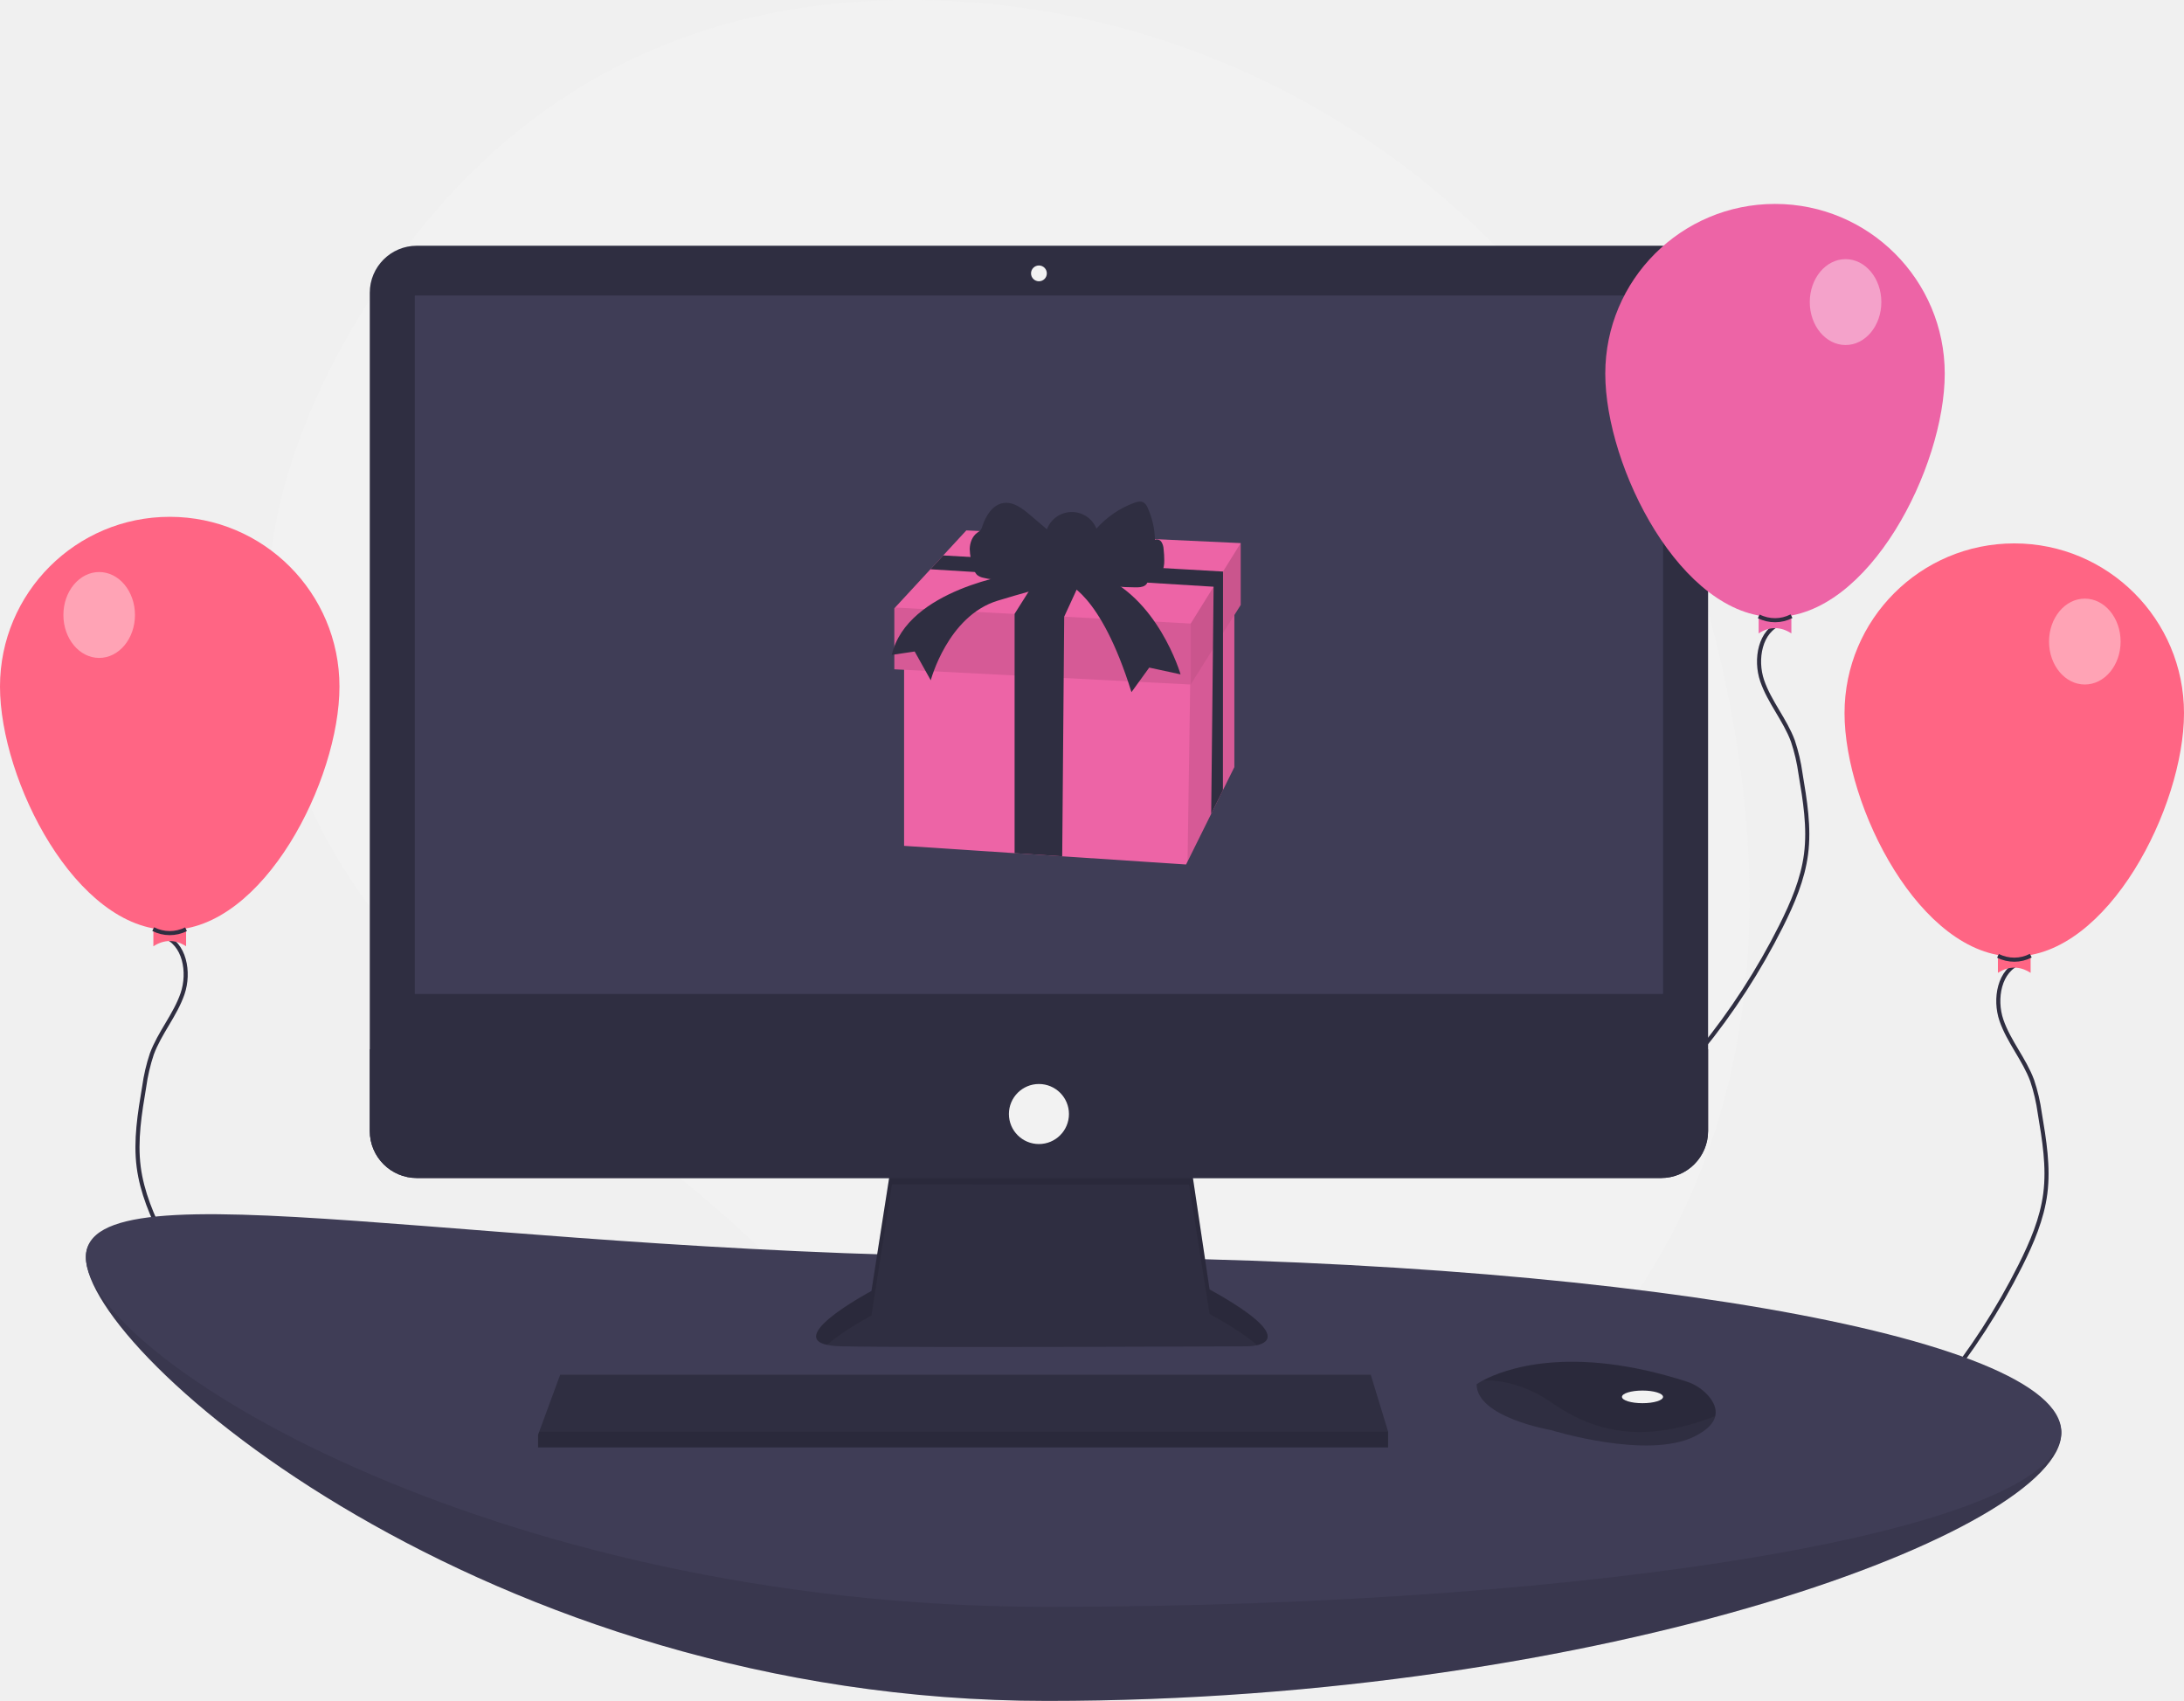
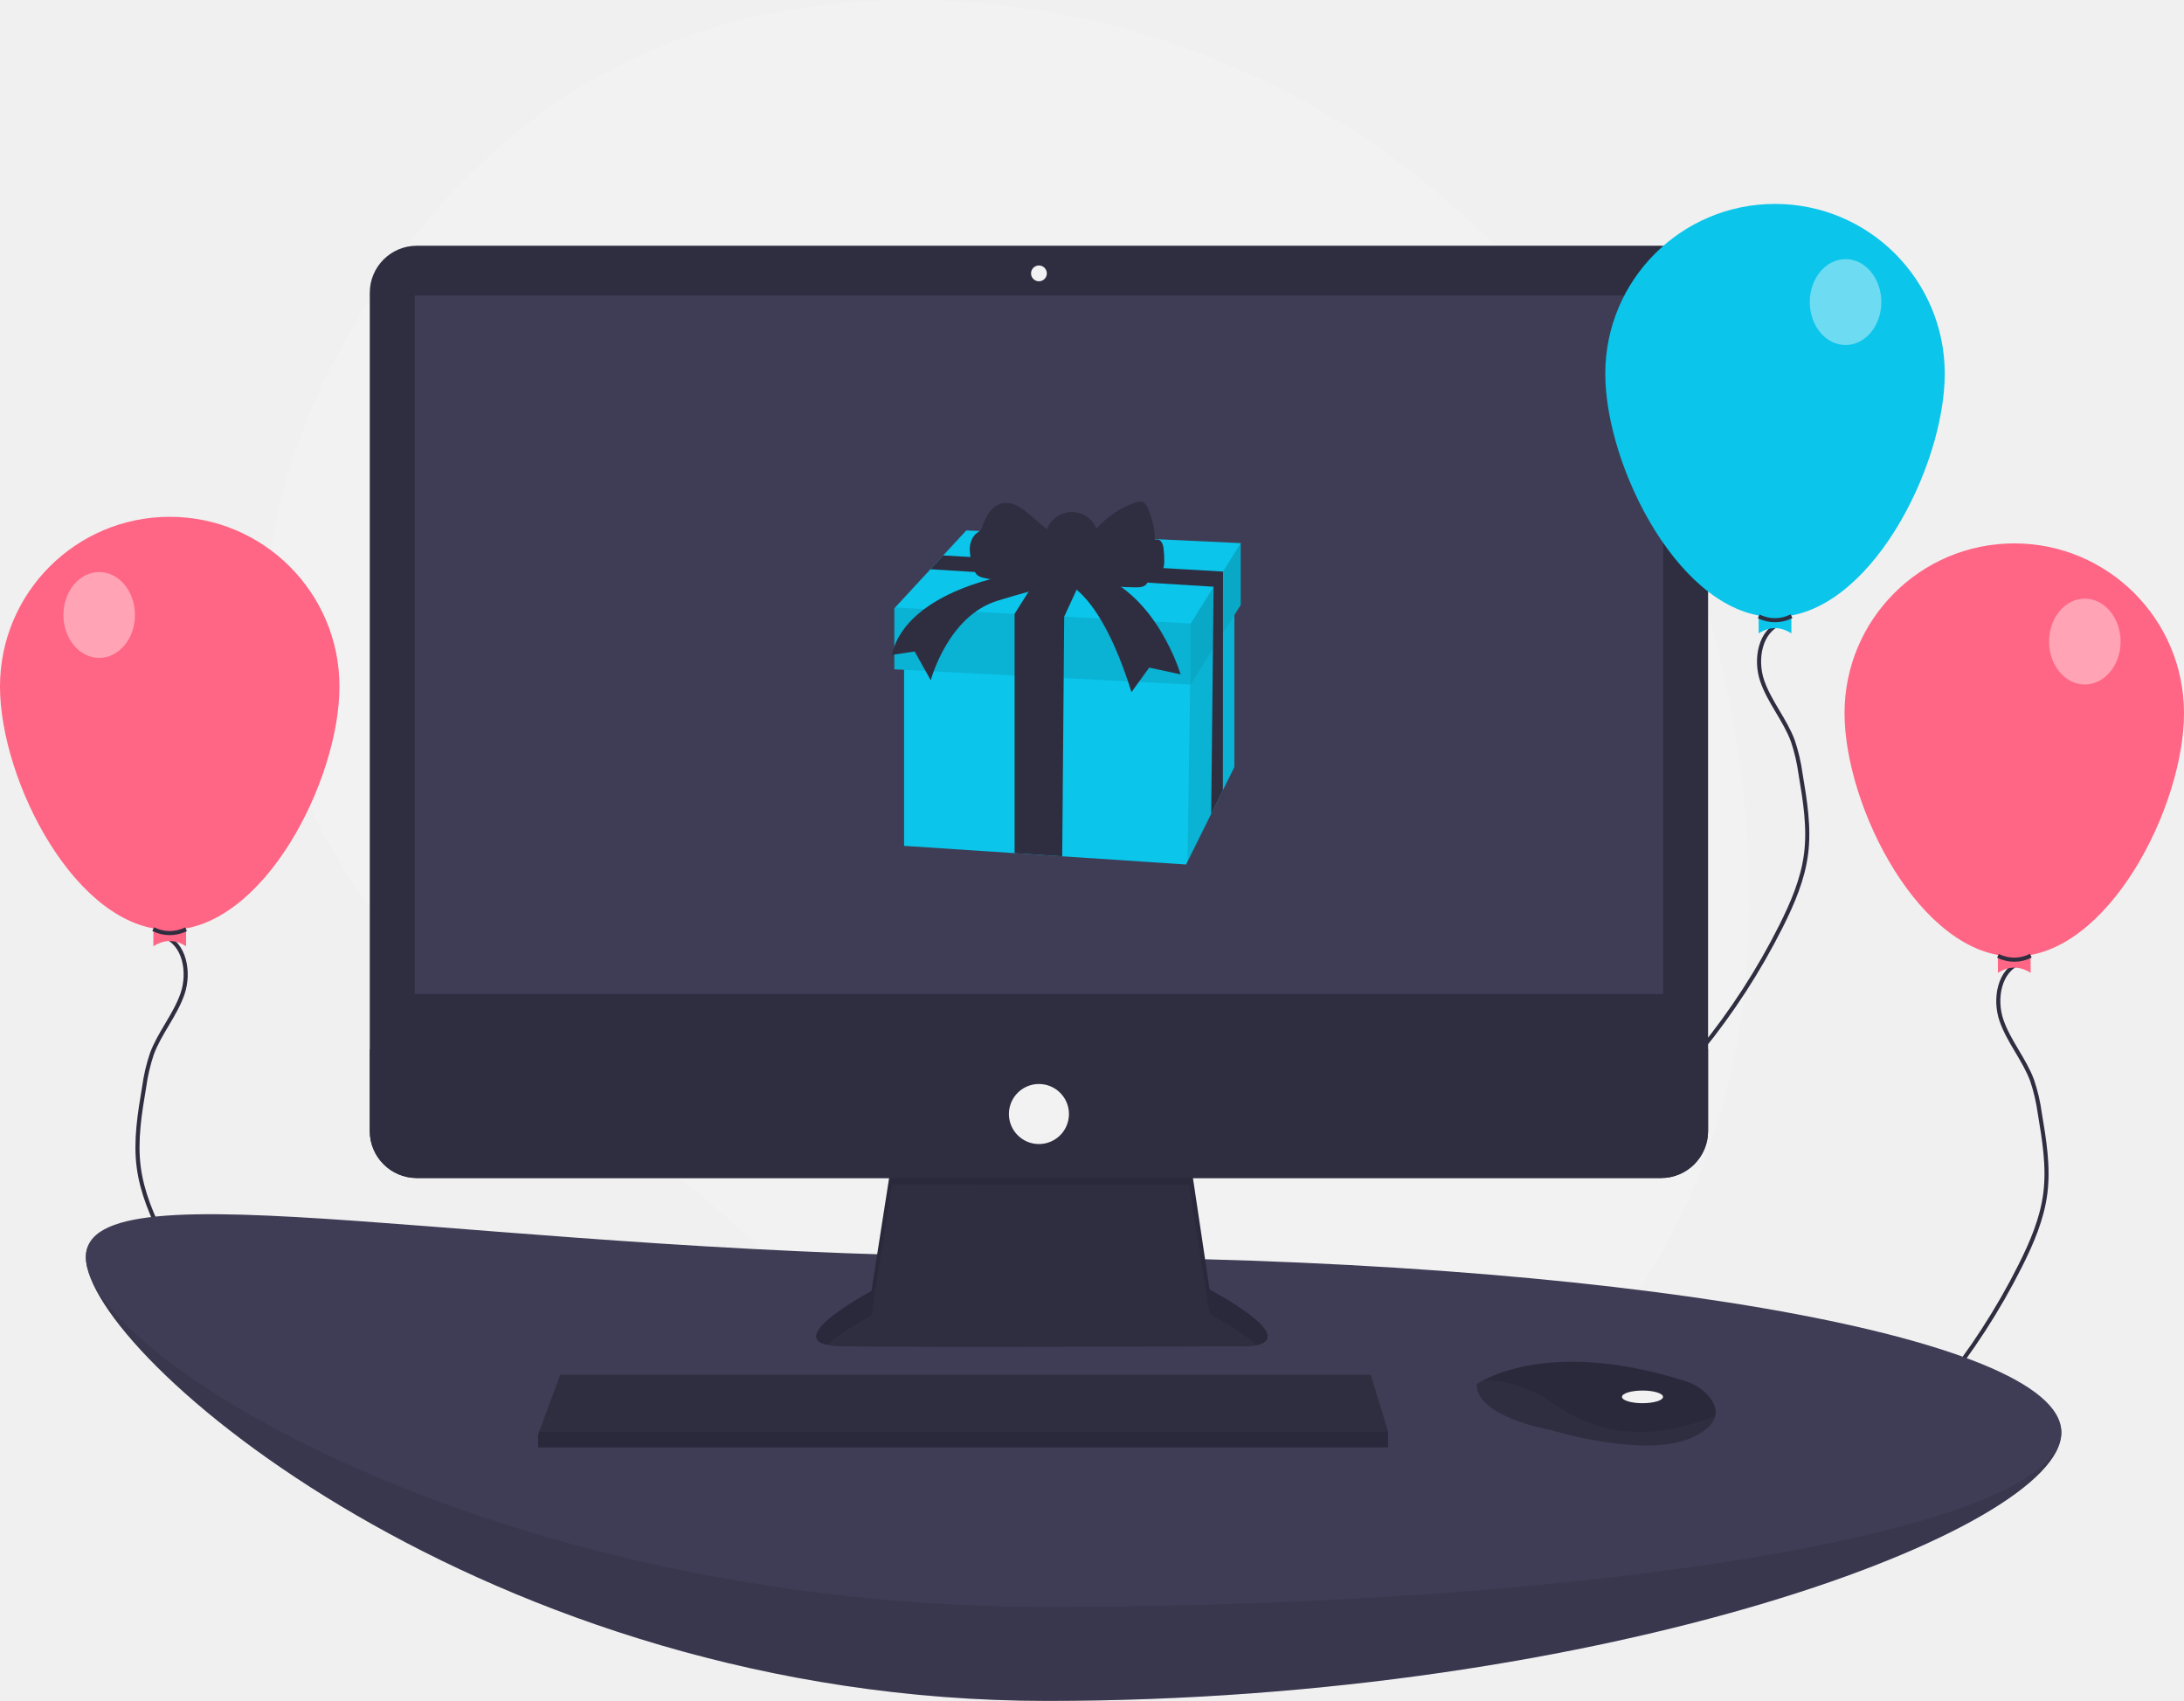
<svg xmlns="http://www.w3.org/2000/svg" id="f38ee091-c82c-4da1-851f-4c077abd9110" data-name="Layer 1" width="1068" height="831.714" viewBox="0 0 1068 831.714">
  <path d="M904.085,343.53C859.168,166.908,703.968,39.412,521.796,34.299,425.488,31.595,324.144,63.536,250.359,175.31c-131.9,199.808,8.106,337.882,105.713,403.492a610.758,610.758,0,0,1,126.241,113.465c65.931,78.238,192.767,175.459,343.823,23.128C935.622,604.986,934.003,461.177,904.085,343.53Z" transform="translate(-66 -34.14287)" fill="#f2f2f2" />
  <path d="M1134,382.857c0,45.84-37.16,119-83,119s-83-73.16-83-119a83,83,0,1,1,166,0Z" transform="translate(-66 -34.14287)" fill="#ff6584" />
  <path d="M1054.074,504.809c-10.43,3.591-12.928,17.815-9.34,28.247s11.186,19.085,15.01,29.432a88.199,88.199,0,0,1,3.741,16.041c2.184,12.981,4.374,26.19,2.691,39.246-1.596,12.385-6.614,24.061-12.212,35.223a329.511,329.511,0,0,1-39.323,60.691" transform="translate(-66 -34.14287)" fill="none" stroke="#2f2e41" stroke-width="2" />
  <path d="M1059,509.857q-8-5.134-16,0v-16h16Z" transform="translate(-66 -34.14287)" fill="#ff6584" />
  <path d="M1043.042,501.518a17.6,17.6,0,0,0,16.029-.066" transform="translate(-66 -34.14287)" fill="none" stroke="#2f2e41" stroke-width="2" />
  <ellipse cx="1019.5" cy="313.714" rx="17.5" ry="21" fill="#fff" opacity="0.4" />
  <path d="M66,369.857c0,45.84,37.16,119,83,119s83-73.16,83-119a83,83,0,0,0-166,0Z" transform="translate(-66 -34.14287)" fill="#ff6584" />
  <path d="M145.926,491.809c10.43,3.591,12.928,17.815,9.34,28.247s-11.186,19.085-15.01,29.432a88.199,88.199,0,0,0-3.741,16.041c-2.184,12.981-4.374,26.19-2.691,39.246,1.596,12.385,6.614,24.061,12.212,35.223a329.511,329.511,0,0,0,39.323,60.691" transform="translate(-66 -34.14287)" fill="none" stroke="#2f2e41" stroke-width="2" />
  <path d="M141,496.857q8-5.134,16,0v-16H141Z" transform="translate(-66 -34.14287)" fill="#ff6584" />
  <path d="M156.958,488.518a17.6,17.6,0,0,1-16.029-.066" transform="translate(-66 -34.14287)" fill="none" stroke="#2f2e41" stroke-width="2" />
  <ellipse cx="48.5" cy="300.714" rx="17.5" ry="21" fill="#fff" opacity="0.4" />
  <path d="M1074,734.857c0,47.22-222.067,131-496,131s-470-169.78-470-217,196.067,46,470,46S1074,687.637,1074,734.857Z" transform="translate(-66 -34.14287)" fill="#3f3d56" />
  <path d="M1074,734.857c0,47.22-222.067,131-496,131s-470-169.78-470-217,196.067,46,470,46S1074,687.637,1074,734.857Z" transform="translate(-66 -34.14287)" opacity="0.1" />
  <path d="M1074,734.357c0,47.22-222.067,85.5-496,85.5s-470-123.78-470-171,196.067,0,470,0S1074,687.137,1074,734.357Z" transform="translate(-66 -34.14287)" fill="#3f3d56" />
  <path d="M502.19,601.288,492.146,665.42s-49.451,26.271-14.681,27.043,198.575,0,198.575,0,31.679,0-18.544-27.816l-10.045-67.222Z" transform="translate(-66 -34.14287)" fill="#2f2e41" />
  <path d="M470.47,691.767c7.897-7.026,21.675-14.347,21.675-14.347l10.045-64.131,145.261.137,10.045,63.222c11.712,6.487,18.967,11.459,23.211,15.273,6.45-1.472,13.5-6.941-23.211-27.273L647.452,597.425l-145.261,3.863-10.045,64.131S450.592,687.498,470.47,691.767Z" transform="translate(-66 -34.14287)" opacity="0.1" />
  <rect x="180.824" y="120.158" width="654.449" height="455.874" rx="23.01" fill="#2f2e41" />
  <rect x="202.845" y="144.497" width="610.407" height="341.519" fill="#3f3d56" />
  <circle cx="508.048" cy="133.679" r="3.863" fill="#f2f2f2" />
  <path d="M901.273,547.202V587.164a23.007,23.007,0,0,1-23.01,23.01H269.834a23.007,23.007,0,0,1-23.01-23.01V547.202Z" transform="translate(-66 -34.14287)" fill="#2f2e41" />
  <polygon points="678.808 700.044 678.808 707.771 263.113 707.771 263.113 701.59 263.685 700.044 273.93 672.228 670.308 672.228 678.808 700.044" fill="#2f2e41" />
  <path d="M904.781,726.623c-.757,3.237-3.616,6.653-10.076,9.882-23.18,11.59-70.313-3.091-70.313-3.091s-36.315-6.181-36.315-22.407a28.976,28.976,0,0,1,3.183-1.893c9.746-5.156,42.059-17.878,99.353.539a23.895,23.895,0,0,1,10.891,7.137C903.826,719.508,905.646,722.955,904.781,726.623Z" transform="translate(-66 -34.14287)" fill="#2f2e41" />
  <path d="M904.781,726.623c-28.372,10.871-53.662,11.683-79.616-6.344-13.089-9.087-24.98-11.335-33.905-11.165,9.746-5.156,42.059-17.878,99.353.539a23.895,23.895,0,0,1,10.891,7.137C903.826,719.508,905.646,722.955,904.781,726.623Z" transform="translate(-66 -34.14287)" opacity="0.1" />
  <ellipse cx="803.207" cy="683.046" rx="10.045" ry="3.091" fill="#f2f2f2" />
  <circle cx="508.048" cy="544.738" r="14.681" fill="#f2f2f2" />
  <polygon points="678.808 700.044 678.808 707.771 263.113 707.771 263.113 701.59 263.685 700.044 678.808 700.044" opacity="0.1" />
  <path d="M937.074,338.809c-10.43,3.591-12.928,17.815-9.34,28.247s11.186,19.085,15.01,29.432a88.199,88.199,0,0,1,3.741,16.041c2.184,12.981,4.374,26.19,2.691,39.246-1.596,12.385-6.614,24.061-12.212,35.223a329.511,329.511,0,0,1-39.323,60.691" transform="translate(-66 -34.14287)" fill="none" stroke="#2f2e41" stroke-width="2" />
-   <path d="M1017,216.857c0,45.84-37.16,119-83,119s-83-73.16-83-119a83,83,0,0,1,166,0Z" transform="translate(-66 -34.14287)" fill="#ed64a6" />
-   <path d="M942,343.857q-8-5.134-16,0v-16h16Z" transform="translate(-66 -34.14287)" fill="#ed64a6" />
+   <path d="M1017,216.857c0,45.84-37.16,119-83,119s-83-73.16-83-119a83,83,0,0,1,166,0Z" transform="translate(-66 -34.14287)" fill="#0bc5ea" />
+   <path d="M942,343.857q-8-5.134-16,0v-16h16Z" transform="translate(-66 -34.14287)" fill="#0bc5ea" />
  <path d="M926.042,335.518a17.6,17.6,0,0,0,16.029-.066" transform="translate(-66 -34.14287)" fill="none" stroke="#2f2e41" stroke-width="2" />
  <ellipse cx="902.5" cy="147.714" rx="17.5" ry="21" fill="#fff" opacity="0.4" />
-   <polygon points="603.607 288.552 603.607 375.098 580.728 421.257 580.728 421.262 580.003 422.719 519.433 418.719 496.149 417.179 442.109 413.609 442.109 310.085 496.149 311.609 520.315 312.292 581.453 314.019 603.607 288.552" fill="#ed64a6" />
+   <polygon points="603.607 288.552 603.607 375.098 580.728 421.257 580.728 421.262 580.003 422.719 519.433 418.719 496.149 417.179 442.109 413.609 442.109 310.085 496.149 311.609 520.315 312.292 581.453 314.019 603.607 288.552" fill="#0bc5ea" />
  <polygon points="603.607 293.658 603.607 375.098 598.017 386.374 598.017 386.378 592.285 397.936 592.285 397.94 580.728 421.257 582.02 334.711 582.281 317.253 593.271 305.095 593.271 305.091 598.062 299.791 603.607 293.658" opacity="0.1" />
-   <polygon points="606.713 265.57 606.713 295.799 603.607 300.747 598.058 309.588 593.143 317.419 582.281 334.724 582.02 334.711 437.347 327.27 437.347 297.455 437.712 297.062 454.984 278.365 461.236 271.599 472.545 259.358 606.713 265.57" fill="#ed64a6" />
+   <polygon points="606.713 265.57 606.713 295.799 603.607 300.747 598.058 309.588 593.143 317.419 582.281 334.724 582.02 334.711 437.347 327.27 437.347 297.455 437.712 297.062 454.984 278.365 461.236 271.599 472.545 259.358 606.713 265.57" fill="#0bc5ea" />
  <polygon points="582.281 304.909 582.281 334.724 437.347 327.27 437.347 297.455 437.712 297.062 582.281 304.909" opacity="0.1" />
  <polygon points="606.713 265.57 606.713 295.799 582.281 334.724 582.281 304.909 606.713 265.57" opacity="0.15" />
  <polygon points="598.075 279.479 598.062 299.791 598.058 309.588 598.017 386.374 598.017 386.378 592.285 397.936 593.143 317.419 593.271 305.095 593.271 305.091 593.466 286.9 454.984 278.365 461.236 271.599 598.075 279.479" fill="#2f2e41" />
  <polygon points="530.105 280.477 520.402 301.55 520.315 312.292 519.433 418.719 496.149 417.179 496.149 300.147 508.572 280.477 530.105 280.477" fill="#2f2e41" />
  <path d="M564.15,316.038a30.766,30.766,0,0,1-17.354.609,6.975,6.975,0,0,1-3.044-1.412,7.884,7.884,0,0,1-1.883-3.731,29.478,29.478,0,0,1-1.662-8.929c.07-3.04,1.233-6.212,3.713-7.971a8.775,8.775,0,0,0,1.41-1.059,5.849,5.849,0,0,0,1.091-2.217c1.696-5.061,4.985-10.404,10.261-11.214,4.867-.747,9.297,2.652,13.047,5.843l8.231,7.005a12.987,12.987,0,0,1,24.216-.33,46.06,46.06,0,0,1,18.311-12.564c1.559-.581,3.391-1.054,4.812-.189a5.521,5.521,0,0,1,1.915,2.569,39.559,39.559,0,0,1,3.568,15.605,2.731,2.731,0,0,1,3.174,1.095,7.202,7.202,0,0,1,1.056,3.44,48.686,48.686,0,0,1,.328,5.668c-.001,1.997-.186,4.155-1.488,5.67-1.682,1.957-4.586,2.164-7.166,2.226,1.242,1.103.636,3.323-.738,4.257s-3.152.951-4.813.934c-6.404-.062-13.216-.244-18.543-3.799-2.103-1.404-3.865-3.273-5.974-4.668-5.169-3.42-11.658-3.584-17.641-3.301C573.577,309.829,569.291,314.316,564.15,316.038Z" transform="translate(-66 -34.14287)" fill="#2f2e41" />
  <path d="M562.977,314.62s-53.418,7.454-60.872,39.753l11.181-1.656,7.868,14.079s8.282-31.471,32.714-38.925,33.128-8.696,33.128-8.696,16.978,4.141,32.3,53.418l8.696-12.009,15.322,3.313s-11.181-38.511-41.41-49.278Z" transform="translate(-66 -34.14287)" fill="#2f2e41" />
</svg>
